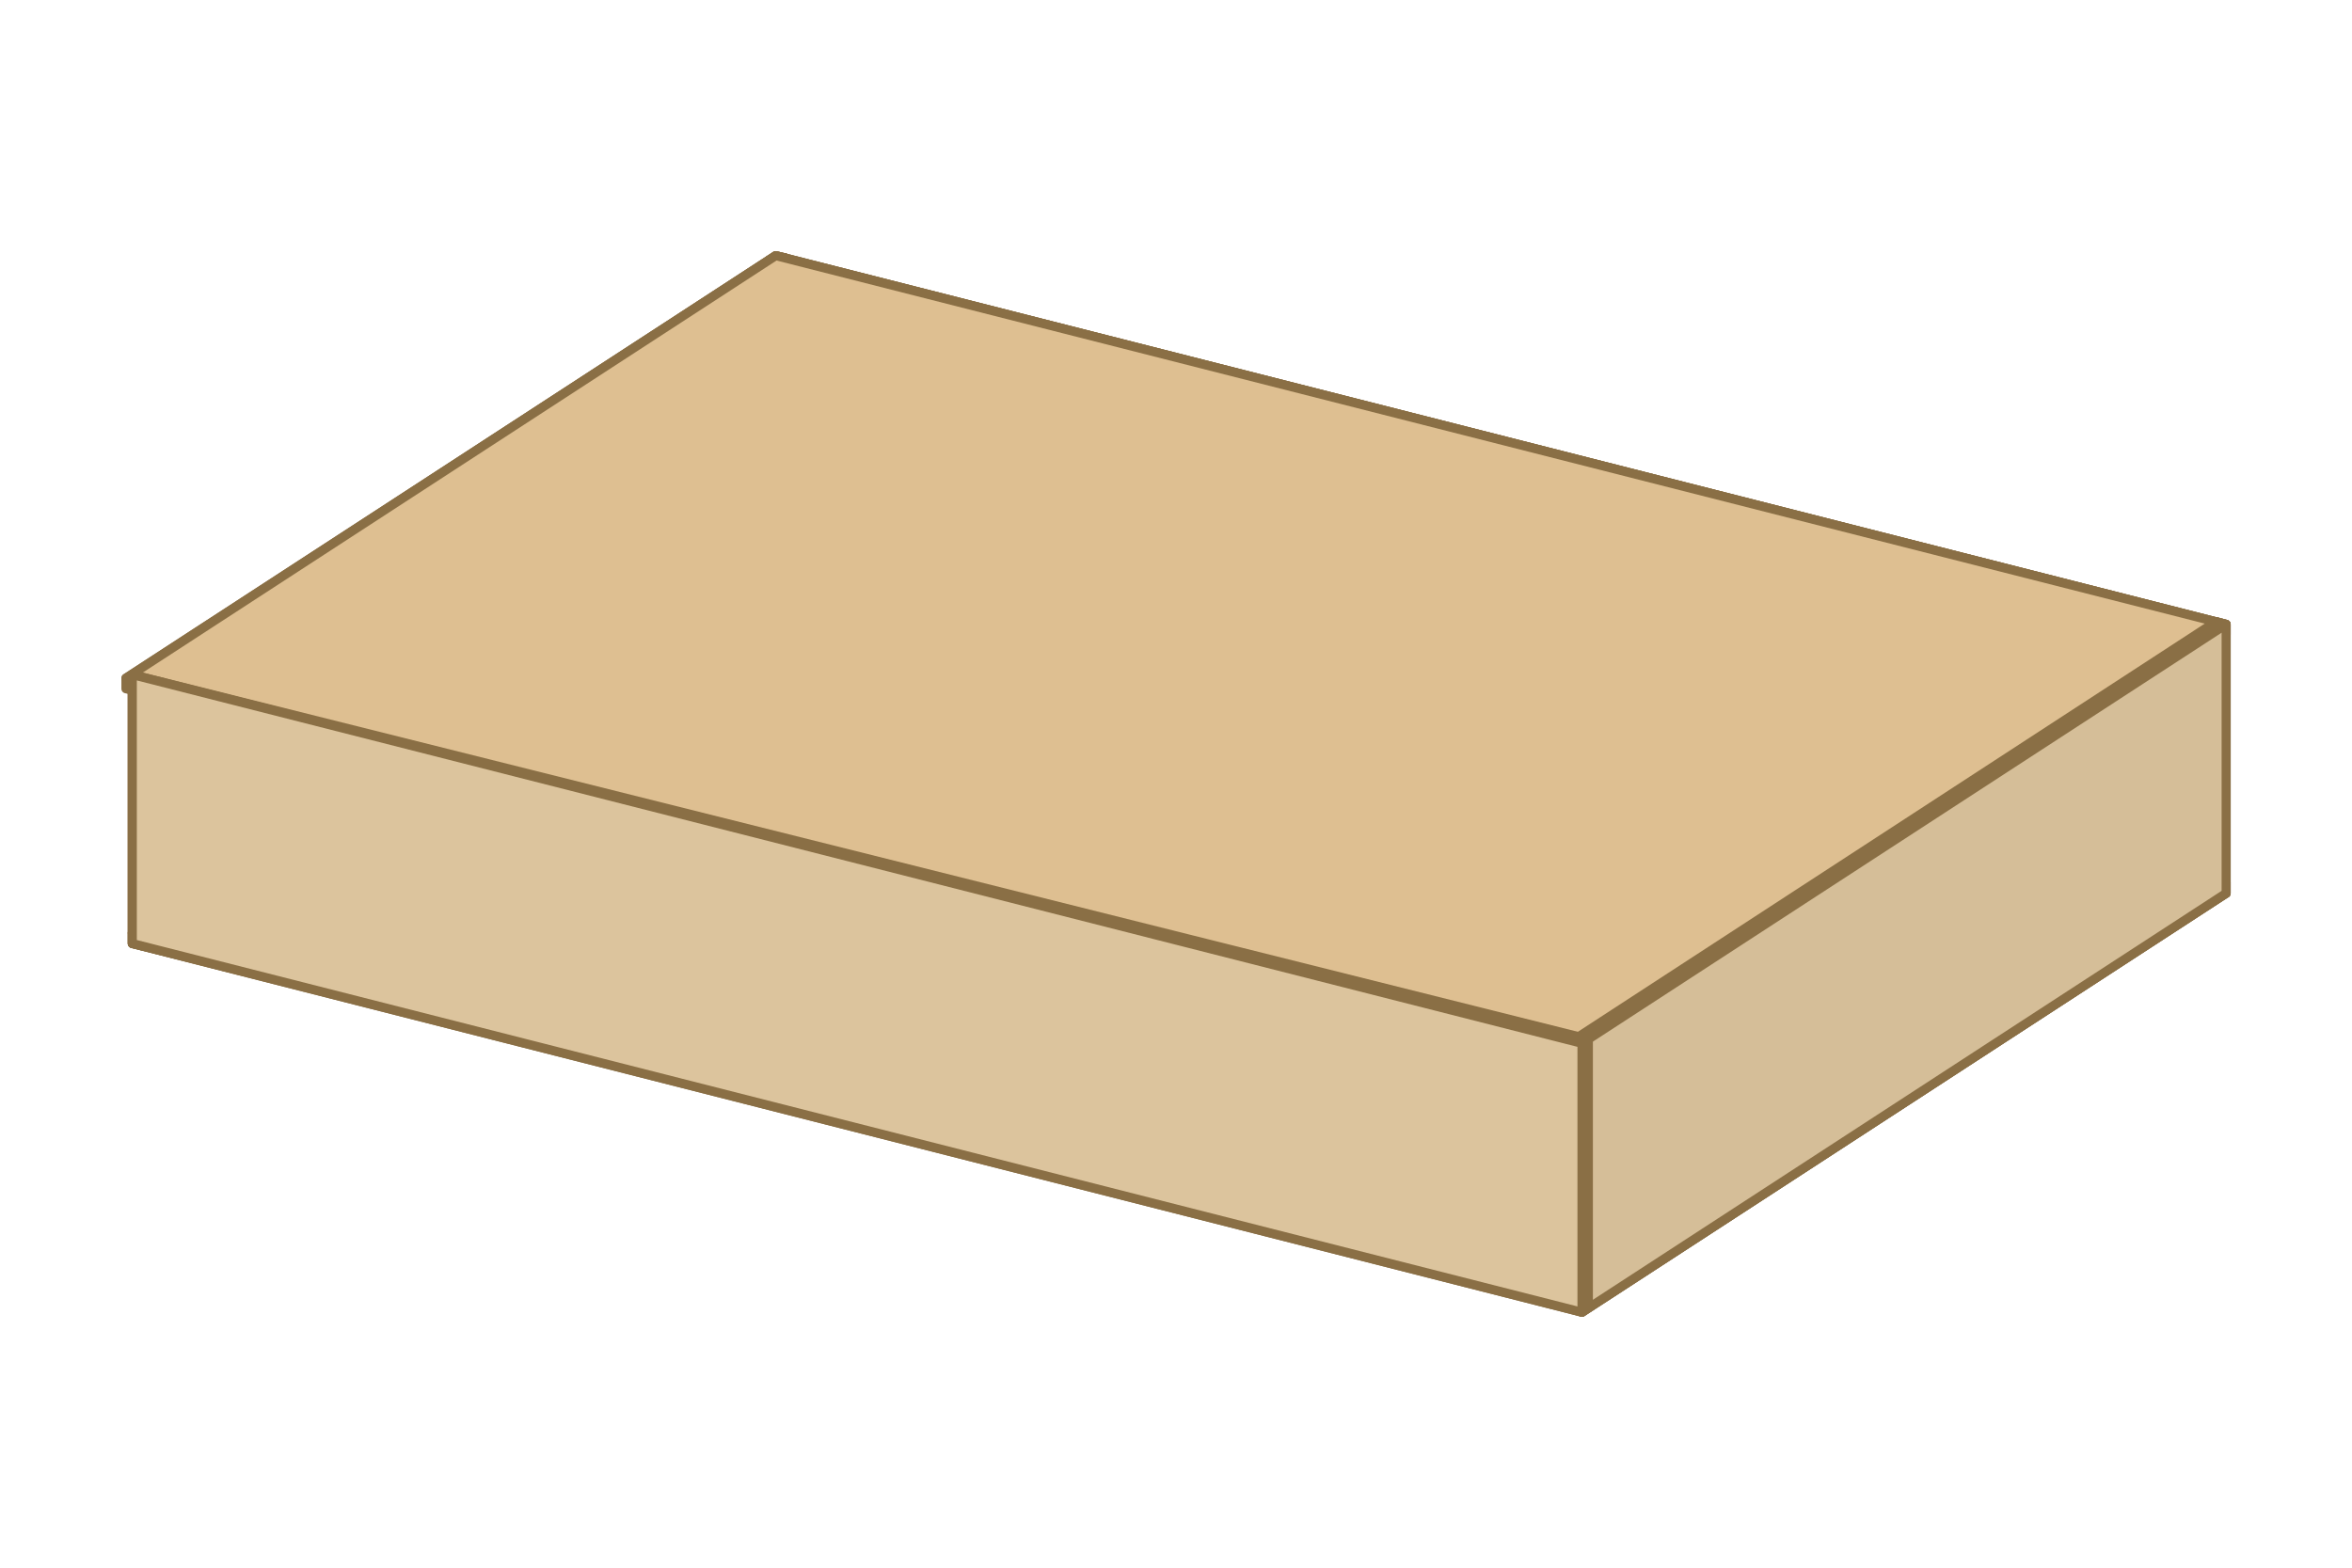
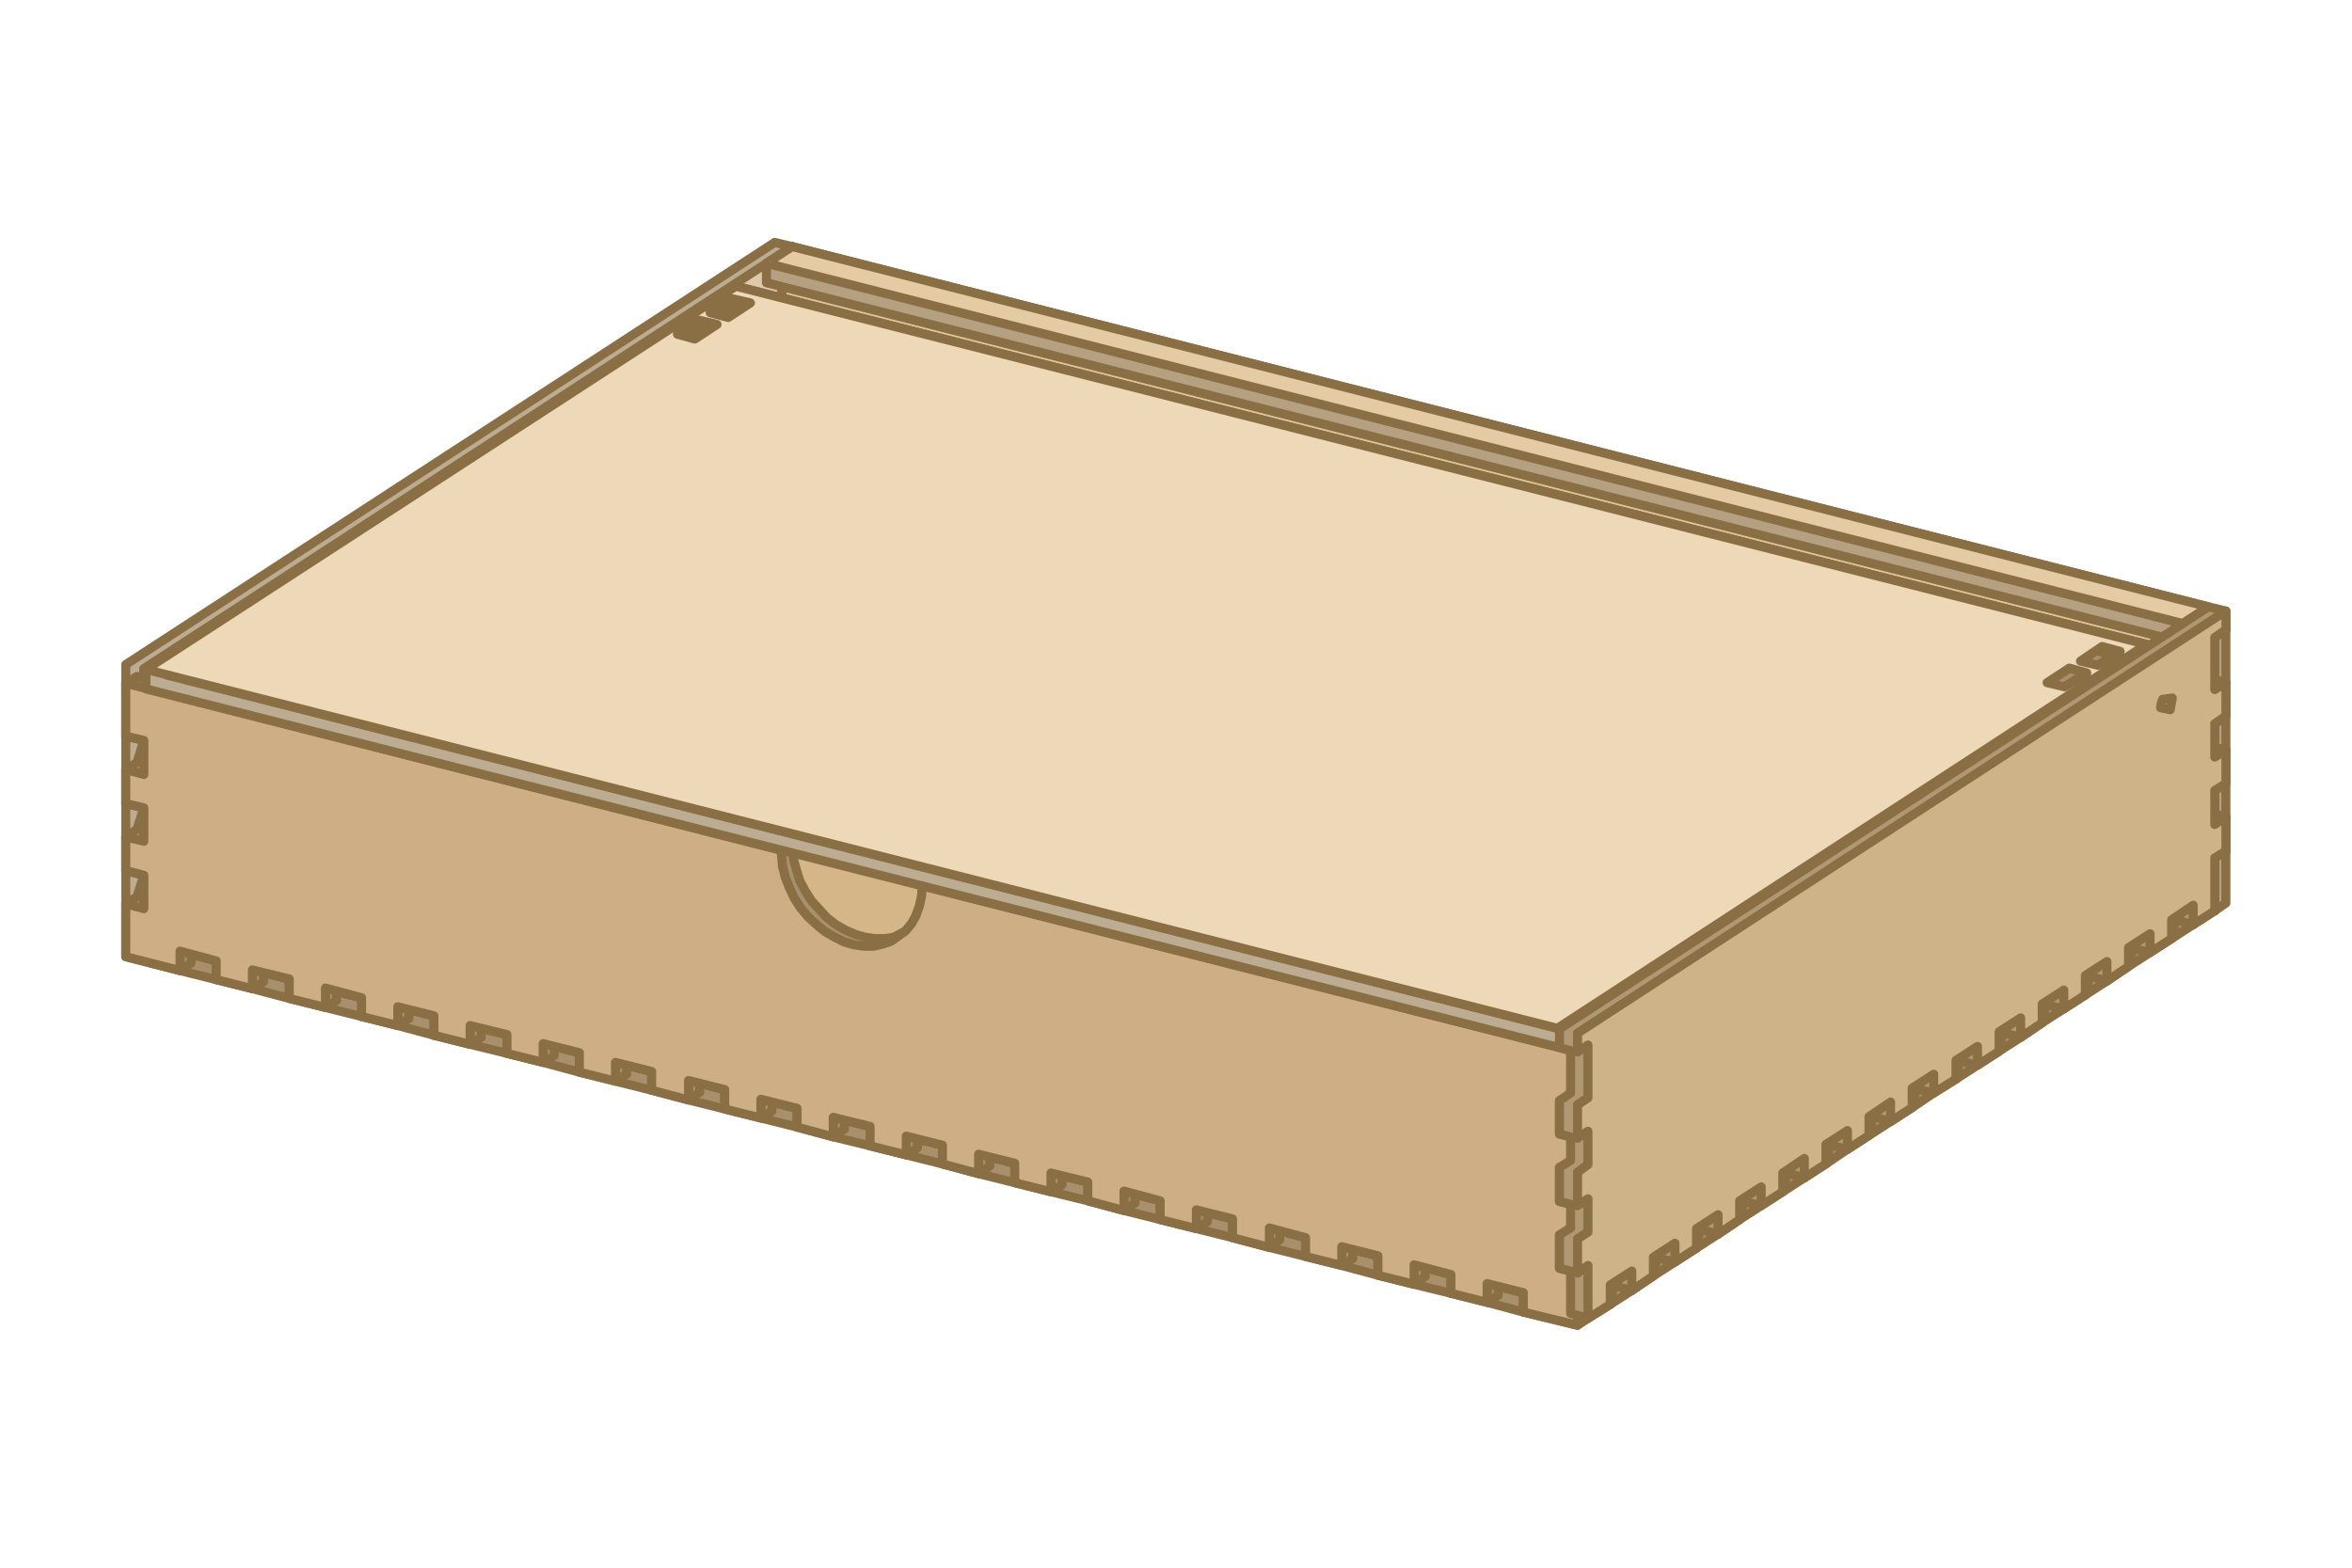
- <svg xmlns="http://www.w3.org/2000/svg" width="300" height="200" viewBox="-63.69 -88.6 332.27 184.87">
-   <path fill="#bcac92" fill-rule="evenodd" stroke="#8A6F45" stroke-linejoin="round" stroke-width="1.28" d="m45.9-70.8 204.9 52.1v38L45-32.2v-38Zm0 38 204 51.9v-37.3L45.9-70Z" />
-   <path fill="#e4d2b1" fill-rule="evenodd" stroke="#8A6F45" stroke-linejoin="round" stroke-width="1.28" d="m45-70.2 204.9 52v38L45-32.2Z" />
-   <path fill="#a9906d" fill-rule="evenodd" stroke="#8A6F45" stroke-linejoin="round" stroke-width="1.28" d="M47.2-70.5v38.1l-90.9 59.1-1.3-.3v-38l90.9-59.2Zm-1.3 37.7v-36.8l-89.6 58.3v36.8Z" />
-   <path fill="#c7a980" fill-rule="evenodd" stroke="#8A6F45" stroke-linejoin="round" stroke-width="1.28" d="M47.2-70.5v38.1l-90.9 59.1v-38Z" />
-   <path fill="#a9906d" fill-rule="evenodd" stroke="#8A6F45" stroke-linejoin="round" stroke-width="1.28" d="m-45 24.9 90.9-59.2 204.9 52.1v1.5l-91 59.2L-45 26.4Zm90.9-57.7-89.3 58.1L159.8 77l89.4-58.1Z" />
-   <path fill="#d5b689" fill-rule="evenodd" stroke="#8A6F45" stroke-linejoin="round" stroke-width="1.28" d="m45.9-34.3 204.9 52.1-91 59.2L-45 24.9ZM.9 34.9l17.4 4.5-1.1.7-17.5-4.4Zm99.3 25.3 17.4 4.4-1.1.8L99 60.9ZM28.8-22.2l1.9.5-10.9 7.1-1.9-.5ZM-14 5.7l1.8.5-10.9 7.1-1.8-.5Zm243.7 23.2 1.8.5-10.9 7.1-1.9-.5Zm-42.9 27.9 1.9.5-11 7.1-1.8-.5Z" />
-   <path fill="#b09873" fill-rule="evenodd" stroke="#8A6F45" stroke-linejoin="round" stroke-width="1.28" d="m-45.9-11.1 91.8-59.7 204.9 52.1v1.4L159 42.5-45.9-9.6ZM159 41l90.2-58.7L45.9-69.3l-90.2 58.7Z" />
-   <path fill="#debf91" fill-rule="evenodd" stroke="#8A6F45" stroke-linejoin="round" stroke-width="1.28" d="M-45.9-11.1 159 41l91.8-59.7L45.9-70.8Z" />
-   <path fill="#b5a181" fill-rule="evenodd" stroke="#8A6F45" stroke-linejoin="round" stroke-width="1.28" d="M250.8-18.7v38l-91 59.2-1.3-.4v-38l90.9-59.2Zm-1.4 37.6v-36.7l-89.6 58.3v36.7Z" />
-   <path fill="#d5be98" fill-rule="evenodd" stroke="#8A6F45" stroke-linejoin="round" stroke-width="1.28" d="M250.8 19.3v-38l-91 59.2v38Z" />
-   <path fill="#b5a181" fill-rule="evenodd" stroke="#8A6F45" stroke-linejoin="round" stroke-width="1.28" d="m-45-11.6 205.7 51.5v38L-45 26.4Zm.8 37.4 204 51.9V40.5l-204-51.9Z" />
-   <path fill="#dcc49d" fill-rule="evenodd" stroke="#8A6F45" stroke-linejoin="round" stroke-width="1.28" d="m-45 26.4 204.8 52.1v-38L-45-11.6Z" />
+ <svg xmlns="http://www.w3.org/2000/svg" width="300" height="200" viewBox="-111.38 -60.14 338.11 191.98">
+   <path fill="#b09873" fill-rule="evenodd" stroke="#8A6F45" stroke-linejoin="round" stroke-width="1.3" d="m.9-30.7.3 1.6-.1 2L.5-25l-.9 1.7-1.2 1.1-3.6-.5-1-1.1L-12-20l-2.6-.6v-5.1l.6-3.1 3.2-2 1.5.4v-1.5l3.2-2 2.6.6 3.1 1.5.9.5Zm-11.7 2.6-.7 2.7-.5 3.1 5.4-3.5 2.5.6.3 1.8 1.3-1.3.8-2 .4-2.1-.1-1.8-2.1.1-2.6-.7-.6 2.7-1.6 1.1Z" />
+   <path fill="#cfb388" fill-rule="evenodd" stroke="#8A6F45" stroke-linejoin="round" stroke-width="1.3" d="m-6.7-28.5-1.6 1.1v-2.8l-3.2 2.1v2.7L-12-20l7.9-5.2.3 1.8.7 1.1 1.5.1 1.2-1.1.9-1.7.6-2.1.1-2-.3-1.6-1.3-1.1-3.1 1.3v-2.8l-3.2 2.1Zm4.4 2.2 1.4.2.3-1.6-1.4.2-.2.6Z" />
+   <path fill="#b5a181" fill-rule="evenodd" stroke="#8A6F45" stroke-linejoin="round" stroke-width="1.3" d="M195.6 48.4v1.3l-1.6 1.1-5.2-1.4v-2.7l-3.6-.9v1.3l-1.6 1-5.2-1.3V44l-3.6-.9v1.3l-1.6 1.1-5.2-1.4v-2.7l-3.7-.9v1.3l-1.6 1-5.2-1.3v-2.8l-3.6-.9v1.3l-1.6 1-5.2-1.3v-2.7l-3.6-.9v1.3l-1.6 1-5.3-1.3v-2.8l-3.6-.9v1.3l-1.6 1-5.2-1.3v-2.7l-3.6-.9v1.3l-1.6 1-5.2-1.3v-2.8l-3.7-.9v1.3l-1.6 1-5.2-1.3v-2.7l-3.6-1v1.3l-1.6 1.1-5.2-1.3v-2.8l-3.6-.9v1.3l-1.6 1-5.2-1.3v-2.7l-3.7-1v1.3l-1.6 1.1-5.2-1.3v-2.8l-3.6-.9v1.3l-1.6 1-5.2-1.3v-2.7l-3.6-1v1.3l-1.6 1.1-5.3-1.4v-2.7l-3.6-.9v1.3l-1.6 1-5.2-1.3V9.6l-3.6-1v1.3L37.5 11l-5.2-1.4V6.9L28.6 6v1.3l-1.6 1L21.8 7V4.2l-3.6-.9v1.3l-1.6 1.1-5.2-1.4V1.6L7.8.7V2L6.2 3l-7.8-2v-7.5L0-7.6l1-3.1-2.6-.7v-4.8l1.6-1 1-3.2-2.6-.6v-4.8L0-26.9 1-30l-2.6-.7v-7.5L0-39.3l208.6 53v7.6l-1.6 1-.9 3.2 2.5.6V31l-1.6 1-.9 3.1 2.5.7v4.8l-1.6 1.1-.9 3.1 2.5.7V53l-1.6 1.1-7.7-2v-2.8ZM0-22.1l2.5.7v4.8L1-15.5l-1 3.1 2.5.6v4.9L1-5.9 0 0l6.2 1.6V.3L7.8-.8 13 .6v2.7l3.6.9V2.9l1.6-1 5.2 1.3V6l3.6.9V5.6l1.6-1.1 5.3 1.4v2.7l3.6.9V8.2l1.6-1 5.2 1.3v2.8l3.6.9v-1.3l1.6-1.1 5.2 1.4v2.7l3.7.9v-1.3l1.6-1 5.2 1.3v2.8l3.6.9v-1.3l1.6-1.1 5.2 1.4v2.7l3.6.9v-1.3l1.6-1 5.2 1.3v2.8l3.7.9v-1.3l1.6-1 5.2 1.3v2.7l3.6.9v-1.3l1.6-1 5.2 1.3v2.8l3.6.9v-1.3l1.6-1 5.3 1.3v2.7l3.6.9v-1.3l1.6-1 5.2 1.3v2.8l3.6.9v-1.3l1.6-1 5.2 1.3v2.7l3.7 1v-1.3l1.6-1.1 5.2 1.3v2.8l3.6.9v-1.3l1.6-1 5.2 1.3v2.7l3.6 1v-1.3l1.6-1.1 5.2 1.4v2.7l3.7.9v-1.3l1.6-1L180 43v2.7l3.6 1v-1.3l1.6-1.1 5.2 1.4v2.7l3.6.9V48l1.6-1 5.3 1.3V51l6.1 1.6v-6.1l-2.5-.7V41l1.6-1 .9-3.2-2.5-.6v-4.8l1.6-1.1.9-3.1-2.5-.7v-4.8l1.6-1 .9-5.9L0-37.8v6.1l2.5.6v4.9l-1.5 1-1-.2Z" />
+   <path fill="#dcc49d" fill-rule="evenodd" stroke="#8A6F45" stroke-linejoin="round" stroke-width="1.3" d="M204.5 21.7v4.8l2.5.7V32l-2.5-.6v4.8l2.5.6v4.9l-2.5-.7v4.8l2.5.7v7.6l-7.7-2v-2.8L194 48v2.8l-5.2-1.4v-2.7l-5.2-1.3v2.7l-5.2-1.3V44l-5.2-1.3v2.8l-5.2-1.4v-2.7l-5.3-1.3v2.7l-5.2-1.3v-2.8l-5.2-1.3v2.7l-5.2-1.3v-2.7l-5.2-1.3v2.7l-5.3-1.3v-2.8l-5.2-1.3v2.7l-5.2-1.3v-2.7l-5.2-1.4v2.8l-5.2-1.3v-2.8l-5.3-1.3v2.7l-5.2-1.3v-2.7l-5.2-1.4v2.8l-5.2-1.3v-2.8l-5.2-1.3v2.7l-5.2-1.3v-2.7l-5.3-1.4v2.8L74 20.3v-2.8l-5.2-1.3v2.7l-5.2-1.3v-2.7l-5.2-1.4v2.8l-5.3-1.4v-2.7l-5.2-1.3v2.7l-5.2-1.3V9.6l-5.2-1.4V11l-5.2-1.4V6.9L27 5.6v2.7L21.8 7V4.2l-5.2-1.3v2.8l-5.2-1.4V1.6L6.2.3V3l-7.8-2v-7.5l2.6.6v-4.8l-2.6-.7v-4.8l2.6.7v-4.9l-2.6-.6v-4.8l2.6.6V-30l-2.6-.7v-7.5l208.6 53v7.5Z" />
+   <path fill="#bcac92" fill-rule="evenodd" stroke="#8A6F45" stroke-linejoin="round" stroke-width="1.3" d="M2.5-31.1v4.9l-1.5 1v3.4l1.5.4v4.8L1-15.5v3.3l1.5.4v4.9L1-5.9v7.6l-3.2 2-2.5-.6-.6 2.6-3.1 2-2.5-.6-.6 2.7-3.1 2-2.5-.7-.6 2.7-3.1 2-2.5-.6-.6 2.7-3.1 2-2.5-.7-.6 2.7-3.1 2-2.6-.6-.5 2.6-3.1 2.1-2.6-.7-.5 2.7-3.1 2-2.6-.6-.5 2.6-3.2 2.1-2.5-.7-.6 2.7-3.1 2-2.5-.6-.6 2.6-3.1 2-2.5-.6-.6 2.7-3.1 2-2.5-.7-.6 2.7-3.1 2-2.5-.6-.6 2.7-3.1 2-2.6-.7-.5 2.7-3.1 2-2.6-.6v-6.2l-1.6-.4v-4.8l1.6-1v-3.4l-1.6-.4v-4.8l1.6-1.1v-3.4l-1.6-.4V29l1.6-1v-6.2l-1.6-.4v-2.7L0-42l2.5.6v2.8l-1.5 1v6.1ZM-89.1 21v7.6l-1.6 1V33l1.6.4v4.9l-1.6 1v3.4l1.6.4v4.8l-1.6 1.1v3.3l1.6.5V58l.5-3.1 3.1-2 2.6.6.5-2.6 3.2-2.1 2.5.7.6-2.7 3.1-2 2.5.6.6-2.6 3.1-2 2.5.6.6-2.7 3.1-2 2.5.7.6-2.7 3.1-2 2.5.6.6-2.7 3.1-2 2.6.7.5-2.7 3.1-2 2.6.6.5-2.6 3.1-2.1 2.6.7.5-2.7 3.2-2 2.5.6.6-2.6 3.1-2.1 2.5.7.6-2.7 3.1-2 2.5.7.6-2.7 3.1-2 2.5.6.6-2.7 3.1-2 2.5.7.6-7.5L0-7.6V-11l-1.6-.4v-4.8l1.6-1v-3.4l-1.6-.4v-4.8L0-26.9v-3.4l-1.6-.4v-7.5L0-39.3l-90.7 58.6v1.3Z" />
+   <path fill="#ddcaab" fill-rule="evenodd" stroke="#8A6F45" stroke-linejoin="round" stroke-width="1.3" d="m2.5-41.4-93.2 60.7v2.8l1.6-1.1v7.6l-1.6 1v4.9l1.6-1.1v4.9l-1.6 1v4.8l1.6-1v4.8l-1.6 1.1v4.8l1.6-1v7.5l3.1-2v-2.7l3.1-2.1v2.8l3.1-2v-2.8l3.1-2v2.7l3.1-2v-2.7l3.1-2.1v2.8l3.1-2v-2.8l3.1-2v2.7l3.1-2v-2.7l3.1-2v2.7l3.1-2v-2.8l3.1-2v2.8l3.2-2.1v-2.7l3.1-2V32l3.1-2v-2.8l3.1-2V28l3.1-2.1v-2.7l3.1-2v2.7l3.1-2v-2.7l3.1-2.1v2.8l3.1-2v-2.8l3.1-2v2.7l3.1-2v-2.7l3.1-2v2.7l3.1-2V7l3.1-2v2.7l3.1-2V3l3.1-2v2.7l3.2-2v-7.6l1.5-1v-4.9L1-10.7v-4.8l1.5-1.1v-4.8l-1.5 1v-4.8l1.5-1v-4.9L1-30v-7.6l1.5-1Zm-9.3 13.9 1.3.3.3-1.7-1.4.3-.2.5Z" />
+   <path fill="#a9906d" fill-rule="evenodd" stroke="#8A6F45" stroke-linejoin="round" stroke-width="1.3" d="m13 2 3.6.9 1.6-1 5.2 1.3v1.5l3.6.9 1.6-1.1 5.3 1.4v1.4l3.6.9 1.6-1 5.2 1.3V10l3.6.9 1.6-1.1 5.2 1.4v1.4l3.7.9 1.6-1 5.2 1.3v1.5l3.6.9 1.6-1.1 5.2 1.4v1.4l3.6.9 1.6-1 5.2 1.3v1.5l3.7.9 1.6-1 5.2 1.3v1.4l3.6.9 1.6-1 5.2 1.3v1.5l3.6.9 1.6-1 5.3 1.3v1.4l3.6.9 1.6-1 5.2 1.3v1.5l3.6.9 1.6-1 5.2 1.3v1.4l3.7 1 1.6-1.1 5.2 1.3v1.5l3.6.9 1.6-1 5.2 1.3v1.4l3.6 1 1.6-1.1 5.2 1.4v1.4l3.7.9 1.6-1L180 43v1.4l3.6 1 1.6-1.1 5.2 1.4v1.4l3.6.9 1.6-1 5.3 1.3v1.4l3.6 1v2.7l-.6 2.7-3.1 2-2.5-.6-.6 2.6-3.1 2-2.5-.6-.6 2.7-3.1 2-2.6-.7-.5 2.7-3.1 2-2.6-.6-.5 2.7-3.1 2-2.6-.7-.5 2.7-3.1 2-2.6-.6-.6 2.6-3.1 2.1-2.5-.7-.6 2.7-3.1 2-2.5-.6-.6 2.6-3.1 2.1-2.5-.7-.6 2.7-3.1 2-2.5-.6-.6 2.6-3.1 2-2.6-.6-.5 2.7-3.1 2-2.6-.7-.5 2.7-3.1 2-2.6-.6-.5 2.7-3.1 2-2.6-.7-3.1 2-5.2-1.3-1.6 1.1-5.2-1.4V109l-3.7-.9-1.5 1-5.3-1.3v-1.5l-3.6-.9-1.6 1.1-5.2-1.4v-1.4l-3.6-.9-1.6 1-5.2-1.3V101l-3.7-.9-1.6 1-5.2-1.3v-1.4l-3.6-.9-1.6 1-5.2-1.3v-1.5l-3.6-.9-1.6 1-5.3-1.3v-1.4l-3.6-.9-1.6 1-5.2-1.3v-1.5l-3.6-.9-1.6 1-5.2-1.3v-1.4l-3.7-1-1.5 1.1-5.3-1.3v-1.5l-3.6-.9-1.6 1-5.2-1.3v-1.4l-3.6-1-1.6 1.1-5.2-1.3v-1.5l-3.7-.9-1.6 1-5.2-1.3v-1.4l-3.6-1-1.6 1.1-5.2-1.4v-1.4l-3.6-.9-1.6 1-5.3-1.3v-1.4l-3.6-1L-49 72l-5.2-1.4v-1.4l-3.6-.9-1.6 1-5.2-1.3v-1.5l-3.7-.9-1.5 1.1-5.3-1.4v-1.4l-3.6-.9-1.6 1-5.2-1.3v-1.5l-3.6-.9v-2.7l.5-2.7 3.1-2 2.6.6.5-2.6 3.2-2.1 2.5.7.6-2.7 3.1-2 2.5.6.6-2.6 3.1-2 2.5.6.6-2.7 3.1-2 2.5.7.6-2.7 3.1-2 2.5.6.6-2.7 3.1-2 2.6.7.5-2.7 3.1-2 2.6.6.5-2.6 3.1-2.1 2.6.7.5-2.7 3.2-2 2.5.6.6-2.6 3.1-2.1 2.5.7.6-2.7 3.1-2 2.5.7.6-2.7 3.1-2 2.5.6.6-2.7 3.1-2 2.5.7L1-1.1 6.2.3 7.8-.8 13 .6ZM-5.3 5.7l-3.1 2-2.5-.6-.6 2.7-3.1 2-2.5-.7-.6 2.7-3.1 2-2.5-.6-.6 2.7-3.1 2-2.5-.7-.6 2.7-3.1 2-2.6-.6-.5 2.6-3.1 2.1-2.6-.7-.5 2.7-3.1 2-2.6-.6-.5 2.6-3.2 2.1-2.5-.7-.6 2.7-3.1 2-2.5-.6-.6 2.6-3.1 2-2.5-.6-.6 2.7-3.1 2-2.5-.7-.6 2.7-3.1 2-2.5-.6-.6 2.7-3.1 2-2.6-.7-.5 2.7 2.1.6v1.4l3.6 1 1.6-1.1 5.2 1.4V63l3.7.9 1.5-1 5.3 1.3v1.5l3.6.9 1.6-1.1 5.2 1.4v1.4l3.6.9 1.6-1 5.2 1.3V71l3.7.9 1.6-1.1 5.2 1.4v1.4l3.6.9 1.6-1 5.2 1.3v1.5l3.6.9 1.6-1.1 5.3 1.4v1.4l3.6.9 1.6-1 5.2 1.3v1.5l3.6.9 1.6-1 5.2 1.3v1.4l3.7.9 1.5-1 5.3 1.3v1.5l3.6.9 1.6-1 5.2 1.3v1.4l3.6.9 1.6-1 5.2 1.3v1.5l3.7.9 1.6-1 5.2 1.3v1.4l3.6 1 1.6-1.1 5.2 1.3v1.5l3.6.9 1.6-1 5.2 1.3v1.4l3.7 1 1.6-1.1 5.2 1.4v1.4l3.6.9 1.6-1 5.2 1.3v1.4l3.7 1 1.5-1.1 5.3 1.4v1.4l3.6.9 1.6-1 5.2 1.3 3.1-2 2.6.6.5-2.6 3.1-2.1 2.6.7.5-2.7 3.1-2 2.6.6.5-2.6 3.1-2 2.6.6.6-2.7 3.1-2 2.5.7.6-2.7 3.1-2 2.5.6.6-2.7 3.1-2 2.5.7.6-2.7 3.1-2 2.5.6.6-2.6 3.1-2.1 2.6.7.5-2.7 3.1-2 2.6.6.5-2.6 3.1-2.1 2.6.7.5-2.7 3.1-2 2.6.6.6-2.6 3.1-2 2.5.6.6-2.7 3.1-2 2.5.7.6-2.7-2.1-.6v-1.5l-3.7-.9-1.6 1.1-5.2-1.4V48l-3.6-.9-1.6 1-5.2-1.3v-1.5l-3.6-.9-1.6 1.1-5.2-1.4v-1.4l-3.7-.9-1.6 1-5.2-1.3V40l-3.6-.9-1.6 1-5.2-1.3v-1.4l-3.6-.9-1.6 1-5.3-1.3v-1.5l-3.6-.9-1.6 1-5.2-1.3v-1.4l-3.6-.9-1.6 1-5.2-1.3v-1.5l-3.7-.9-1.6 1-5.2-1.3v-1.4l-3.6-1-1.6 1.1-5.2-1.3v-1.5l-3.6-.9-1.6 1-5.2-1.3v-1.4l-3.7-1-1.6 1.1-5.2-1.3v-1.5l-3.6-.9-1.6 1-5.2-1.3v-1.4l-3.6-1-1.6 1.1-5.3-1.4v-1.4l-3.6-.9-1.6 1-5.2-1.3v-1.4l-3.6-1-1.6 1.1-5.2-1.4V8.2l-3.7-.9-1.6 1L21.8 7V5.5l-3.6-.9-1.6 1.1-5.2-1.4V2.9L7.8 2 6.2 3 1 1.7l-3.2 2-2.5-.6-.6.3Z" />
+   <path fill="#d5b689" fill-rule="evenodd" stroke="#8A6F45" stroke-linejoin="round" stroke-width="1.3" d="m11.4 1.6 5.2 1.3 1.6-1 5.2 1.3-1.6 1L27 5.6l1.6-1.1 5.3 1.4-1.6 1 5.2 1.3 1.6-1 5.2 1.3-1.6 1.1 5.2 1.3 1.6-1.1 5.2 1.4-1.6 1 5.3 1.3 1.6-1 5.2 1.3-1.6 1.1 5.2 1.3 1.6-1.1 5.2 1.4-1.6 1 5.2 1.3 1.6-1 5.2 1.3-1.5 1.1 5.2 1.3 1.6-1 5.2 1.3-1.6 1 5.2 1.3 1.6-1 5.2 1.3-1.6 1.1 5.2 1.3 1.6-1 5.3 1.3-1.6 1 5.2 1.3 1.6-1 5.2 1.3-1.6 1.1 5.2 1.3 1.6-1 5.2 1.3-1.6 1 5.3 1.4 1.6-1.1 5.2 1.3-1.6 1.1 5.2 1.3 1.6-1 5.2 1.3-1.6 1 5.2 1.4 1.6-1.1 5.2 1.4-1.5 1 5.2 1.3 1.6-1L180 43l-1.6 1 5.2 1.4 1.6-1.1 5.2 1.4-1.6 1L194 48l1.6-1 5.3 1.3-1.6 1 5.2 1.4-3.1 2 2.5.6-3.1 2.1-2.5-.7-3.1 2 2.5.7-3.1 2-2.5-.6-3.1 2 2.5.6-3.1 2-2.6-.6-3.1 2 2.6.7-3.1 2-2.6-.7-3.1 2.1 2.6.6-3.1 2-2.6-.6-3.1 2 2.6.7-3.1 2-2.6-.7-3.1 2.1 2.5.6-3.1 2-2.5-.6-3.1 2 2.5.6-3.1 2.1-2.5-.7-3.1 2 2.5.7-3.1 2-2.5-.6-3.1 2 2.5.6-3.1 2.1-2.5-.7-3.1 2 2.5.7-3.1 2-2.6-.6-3.1 2 2.6.6-3.1 2-2.6-.6-3.1 2 2.6.7-3.1 2-2.6-.7-3.1 2.1 2.6.6-3.1 2-2.6-.6-3.1 2-5.2-1.3-1.6 1-5.2-1.3 1.6-1-5.3-1.4-1.5 1.1-5.3-1.4 1.6-1-5.2-1.3-1.6 1-5.2-1.3 1.6-1.1-5.2-1.3-1.6 1.1-5.2-1.4 1.5-1-5.2-1.3-1.6 1-5.2-1.3 1.6-1.1-5.2-1.3-1.6 1.1-5.2-1.4 1.6-1-5.2-1.3-1.6 1-5.3-1.3 1.6-1.1-5.2-1.3-1.6 1-5.2-1.3 1.6-1-5.2-1.3-1.6 1-5.2-1.3 1.6-1.1-5.3-1.3-1.5 1-5.3-1.3 1.6-1-5.2-1.3-1.6 1-5.2-1.3 1.6-1.1-5.2-1.3-1.6 1-5.2-1.3 1.5-1-5.2-1.4-1.6 1.1-5.2-1.3 1.6-1.1-5.2-1.3-1.6 1-5.2-1.3 1.6-1-5.2-1.4-1.6 1.1-5.3-1.3 1.6-1.1-5.2-1.3-1.6 1-5.2-1.3 1.6-1-5.2-1.4-1.6 1.1-5.2-1.4 1.6-1-5.3-1.3-1.5 1-5.3-1.3 1.6-1-5.2-1.4-1.6 1.1-5.2-1.4 1.6-1-5.2-1.3 3.1-2-2.6-.7 3.1-2 2.6.6 3.1-2-2.6-.6 3.1-2.1 2.6.7 3.1-2-2.5-.7 3.1-2 2.5.6 3.1-2-2.5-.6 3.1-2 2.5.6 3.1-2-2.5-.7 3.1-2 2.5.7 3.1-2.1-2.5-.6 3.1-2 2.5.6 3.2-2-2.6-.7 3.1-2 2.6.7 3.1-2.1-2.6-.6 3.1-2 2.6.6 3.1-2-2.6-.6 3.1-2.1 2.6.7 3.1-2-2.6-.7 3.2-2 2.5.6 3.1-2-2.5-.6 3.1-2.1 2.5.7 3.1-2-2.5-.7 3.1-2 2.5.7 3.1-2.1-2.5-.6 3.1-2 2.5.6 3.1-2-2.5-.7 3.1-2 2.5.7L1-1.1 6.2.3 7.8-.8 13 .6Z" />
+   <path fill="#a9906d" fill-rule="evenodd" stroke="#8A6F45" stroke-linejoin="round" stroke-width="1.3" d="m197.8 19.3.3 1.6-.1 2.1-.6 2-.9 1.8-1.1 1-3.7-.4-1-1.1-5.8 3.8-2.5-.7v-5l.5-3.1 3.2-2.1 1.6.4v-1.4l3.1-2.1 2.6.7 3.1 1.5.9.5ZM186.1 22l-.7 2.7-.5 3.1 5.4-3.6 2.6.7.2 1.7 1.4-1.3.7-1.9.4-2.1-.1-1.9-2.1.1-2.6-.6-.6 2.7-1.6 1Z" />
+   <path fill="#c7a980" fill-rule="evenodd" stroke="#8A6F45" stroke-linejoin="round" stroke-width="1.3" d="m190.2 21.6-1.6 1v-2.7l-3.2 2v2.8l-.5 5.4 8-5.2.2 1.7.7 1.2h1.6l1.1-1 .9-1.8.6-2 .1-2.1-.3-1.6-1.3-1-3.1 1.2v-2.7l-3.2 2Zm4.5 2.1 1.3.3.3-1.7-1.4.3-.2.5Z" />
+   <path fill="#b5a181" fill-rule="evenodd" stroke="#8A6F45" stroke-linejoin="round" stroke-width="1.3" d="m-1.2-39 3.7-2.4 203.6 51.8v2.7l-3.7 2.4L-1.2-36.2Zm3.7.4 199.9 51.4.6-.5Z" />
+   <path fill="#e4cba3" fill-rule="evenodd" stroke="#8A6F45" stroke-linejoin="round" stroke-width="1.3" d="m2.5-41.4 203.6 51.8-3.7 2.4L-1.2-39Z" />
+   <path fill="#a9906d" fill-rule="evenodd" stroke="#8A6F45" stroke-linejoin="round" stroke-width="1.3" d="m20.3 54.8.5-1.4.3-1.4.1-1.5 1.6-1 94.1 23.9V81l-1.5 1-1 3.2 2.5.6v4.8l-1.5 1.1-1 3.1 2.5.7v4.8l-1.5 1-1 3.2 2.5.6v7.6l-1.5 1-7.8-1.9V109l-3.6-.9v1.3l-1.6 1-5.2-1.3v-2.7l-3.7-1v1.3l-1.6 1.1-5.2-1.3v-2.8l-3.6-.9v1.3l-1.6 1-5.2-1.3v-2.7l-3.7-1v1.3l-1.5 1.1-5.3-1.4v-2.7l-3.6-.9v1.3l-1.6 1-5.2-1.3v-2.7l-3.6-1v1.3l-1.6 1.1-5.2-1.4v-2.7l-3.7-.9v1.3l-1.6 1-5.2-1.3v-2.8l-3.6-.9v1.3l-1.6 1.1-5.2-1.4v-2.7l-3.6-.9v1.3l-1.6 1-5.2-1.3v-2.8l-3.7-.9v1.3l-1.6 1.1-5.2-1.4v-2.7l-3.6-.9v1.3l-1.6 1-5.2-1.3v-2.8l-3.6-.9v1.3l-1.6 1.1-5.3-1.4v-2.7l-3.6-.9v1.3l-1.6 1-5.2-1.3v-2.8l-3.6-.9v1.3l-1.6 1-5.2-1.3v-2.7l-3.7-.9v1.3l-1.6 1L-49 72v-2.8l-3.6-.9v1.3l-1.6 1-5.2-1.3v-2.7l-3.6-.9V67l-1.6 1-5.2-1.3v-2.8l-3.7-.9v1.3l-1.6 1-5.2-1.3v-2.7l-3.6-1v1.3l-1.6 1.1-7.8-2v-7.6l1.6-1 1-3.1-2.6-.7v-4.8l1.6-1.1 1-3.1-2.6-.6v-4.9l1.6-1 1-3.2-2.6-.6v-7.6l1.6-1L2.5 44.3l.2 2.4.4 1.5.5 1.6.8 1.5.9 1.4 1.1 1.2 1.1 1.2 1.3 1 1.4.8 1.4.6 1.4.4 1.4.2h1.4l1.3-.2 1.7-.9.9-1.1ZM11.4 59l-1.4-.4-1.4-.7-1.4-.8-1.2-1L4.8 55l-1.1-1.3-.9-1.4-.7-1.5-.6-1.5-.4-1.6-.2-1.6-92.6-24.3V28l2.6.6v4.8l-1.6 1.1-1 3.1 2.6.7v4.8l-1.6 1-1 3.2 2.6.6v4.9l-1.6 1-1 5.9 6.2 1.5v-1.3l1.6-1 5.2 1.3V63l3.6.9v-1.3l1.6-1 5.2 1.3v2.7l3.7.9v-1.3l1.6-1 5.2 1.3v2.8l3.6.9v-1.3l1.6-1 5.2 1.3v2.7l3.6 1v-1.3l1.6-1.1 5.3 1.3v2.8l3.6.9v-1.3l1.6-1 5.2 1.3v2.7l3.6 1v-1.3l1.6-1.1 5.2 1.3v2.8l3.7.9v-1.3l1.6-1 5.2 1.3v2.7l3.6 1v-1.3l1.6-1.1 5.2 1.4v2.7l3.6.9v-1.3l1.6-1 5.2 1.3v2.7l3.7 1v-1.3l1.6-1.1 5.2 1.4v2.7l3.6.9v-1.3l1.6-1 5.2 1.3v2.8l3.6.9v-1.3l1.6-1.1 5.3 1.4v2.7l3.6.9v-1.3l1.6-1 5.2 1.3v2.8l3.6.9v-1.3l1.6-1.1 5.2 1.4v2.7l3.7.9v-1.3l1.5-1 5.3 1.3v2.8l3.6.9v-1.3l1.6-1 5.2 1.3v2.7l3.6.9V105l1.6-1 5.2 1.3v2.8l3.7.9v-1.3l1.6-1 5.2 1.3v2.7l6.2 1.6v-6.1l-2.6-.7v-4.8l1.6-1 1-3.2-2.6-.6V91l1.6-1 1-3.2-2.6-.6v-4.8l1.6-1.1 1-5.9-92.7-23.5-.3 1.5-.5 1.3-.6 1.2-.9 1-1 .9-1.5 1-2.4 1.1-1.3.3h-1.4Z" />
+   <path fill="#ceaf85" fill-rule="evenodd" stroke="#8A6F45" stroke-linejoin="round" stroke-width="1.3" d="m115.4 82-2.6-.6v4.8l2.6.6v4.9l-2.6-.7v4.9l2.6.6v4.8l-2.6-.6v4.8l2.6.7v7.5l-7.8-1.9V109l-5.2-1.3v2.7l-5.2-1.3v-2.7l-5.3-1.4v2.8l-5.2-1.3v-2.8l-5.2-1.3v2.7l-5.2-1.3v-2.7l-5.2-1.4v2.8l-5.3-1.4v-2.7l-5.2-1.3v2.7l-5.2-1.3v-2.7l-5.2-1.4v2.8L45 95.8v-2.7l-5.3-1.3v2.7l-5.2-1.3v-2.8l-5.2-1.3v2.8l-5.2-1.4v-2.7l-5.2-1.3v2.7l-5.2-1.3v-2.8l-5.3-1.3v2.8l-5.2-1.4v-2.7L-2 81.2v2.7l-5.2-1.3v-2.8l-5.2-1.3v2.8l-5.3-1.4v-2.7l-5.2-1.3v2.7l-5.2-1.3v-2.8l-5.2-1.3v2.7l-5.2-1.3v-2.7l-5.3-1.3v2.7L-49 72v-2.8l-5.2-1.3v2.7l-5.2-1.3v-2.7l-5.2-1.4V68l-5.2-1.3v-2.8l-5.3-1.3v2.7l-5.2-1.3v-2.7l-5.2-1.4v2.8l-7.8-2v-7.6l2.6.7V49l-2.6-.7v-4.8l2.6.6v-4.8l-2.6-.6v-4.9l2.6.7v-4.9l-2.6-.6v-7.6l94.2 24 .2 2.3.4 1.6.6 1.5.7 1.5.9 1.4L4.8 55 6 56.1l1.2 1 1.4.8 1.4.7 1.4.4 1.4.2h1.4l1.3-.3 1.2-.4 2.1-1.5.9-1.1.6-1.1.5-1.4.3-1.4.1-1.5 94.2 23.9Z" />
+   <path fill="#bcac92" fill-rule="evenodd" stroke="#8A6F45" stroke-linejoin="round" stroke-width="1.3" d="m-90.4 19.4 84.8-55.1 202.8 51.5v2.8l-84.7 55.1-202.9-51.5ZM-5.6-33l-81.8 53.2L112.5 71l81.7-53.2Z" />
+   <path fill="#edd9b8" fill-rule="evenodd" stroke="#8A6F45" stroke-linejoin="round" stroke-width="1.3" d="m-5.6-35.7 202.8 51.5L112.5 71-90.4 19.4Zm-.5 1.8 2.6.6-3.2 2.1-2.6-.7Zm-4.7 3.1 2.5.6-3.2 2.1-2.5-.7Zm201.6 46.9 2.6.7-3.2 2-2.5-.6Zm-4.7 3.1 2.5.7-3.2 2-2.5-.6Z" />
+   <path fill="#b09873" fill-rule="evenodd" stroke="#8A6F45" stroke-linejoin="round" stroke-width="1.3" d="M208.6 21.3v4.8l-1.6 1.1v3.4l1.6.4v4.8l-1.6 1v3.4l1.6.4v4.9l-1.6 1v7.6l-3.1 2-2.5-.7-.6 2.7-3.1 2-2.5-.6-.6 2.6-3.1 2.1-2.5-.7-.6 2.7-3.1 2-2.6-.6-.5 2.6-3.1 2.1-2.6-.7-.5 2.7-3.1 2-2.6-.6-.5 2.6-3.2 2-2.5-.6-.6 2.7-3.1 2-2.5-.7-.6 2.7-3.1 2-2.5-.6-.6 2.7-3.1 2-2.5-.7-.6 2.7-3.1 2-2.5-.6-.6 2.6-3.1 2.1-2.6-.7-.5 2.7-3.1 2-2.6-.6-.5 2.6-3.1 2.1-2.6-.7-.5 2.7-3.2 2-2.5-.7v-6.1l-1.6-.4v-4.8l1.6-1v-3.4l-1.6-.4V91l1.6-1v-3.4l-1.6-.4v-4.8l1.6-1.1v-6.1l-1.6-.4v-2.7l93.3-60.7 2.5.6v2.7l-1.6 1.1v6.1Zm-91.7 52.1V81l-1.5 1v3.4l1.5.4v4.8l-1.5 1.1v3.4l1.5.4v4.8l-1.5 1v3.4l1.5.4v5.3l.6-3.1 3.1-2 2.6.6.5-2.7 3.1-2 2.6.7.5-2.7 3.1-2 2.6.6.5-2.6 3.2-2.1 2.5.7.6-2.7 3.1-2 2.5.6.6-2.6 3.1-2.1 2.5.7.6-2.7 3.1-2 2.5.6.6-2.6 3.1-2 2.5.6.6-2.7 3.1-2 2.6.7.5-2.7 3.1-2 2.6.6.5-2.7 3.1-2 2.6.7.5-2.7 3.2-2 2.5.6.6-2.6 3.1-2.1 2.5.7.6-2.7 3.1-2 2.5.6.6-7.5 1.6-1v-3.4l-1.6-.4v-4.8l1.6-1.1v-3.3l-1.6-.4v-4.9l1.6-1v-3.4l-1.6-.4v-7.6l1.6-1-90.7 58.6V73Z" />
+   <path fill="#cfb388" fill-rule="evenodd" stroke="#8A6F45" stroke-linejoin="round" stroke-width="1.3" d="m208.6 11-93.2 60.7v2.7l1.5-1V81l-1.5 1v4.8l1.5-1v4.8l-1.5 1.1v4.8l1.5-1v4.8l-1.5 1v4.9l1.5-1.1v7.6l3.2-2v-2.8l3.1-2v2.8l3.1-2.1v-2.7l3.1-2v2.7l3.1-2v-2.8l3.1-2v2.8l3.1-2.1v-2.7l3.1-2v2.7l3.1-2v-2.7l3.1-2.1v2.8l3.1-2v-2.8l3.1-2v2.7l3.1-2v-2.7l3.1-2.1v2.8l3.1-2v-2.8l3.1-2v2.7l3.2-2v-2.7l3.1-2v2.7l3.1-2v-2.8l3.1-2v2.8l3.1-2.1v-2.7l3.1-2v2.7l3.1-2v-2.8l3.1-2v2.8l3.1-2.1v-2.7l3.1-2v2.7l3.1-2v-2.7l3.1-2.1v2.8l3.1-2v-7.6l1.6-1v-4.9l-1.6 1.1v-4.9l1.6-1V31l-1.6 1v-4.8l1.6-1.1v-4.8l-1.6 1v-7.5l1.6-1.1Zm-9.4 13.9 1.4.3.3-1.7-1.4.2-.2.6Z" />
</svg>
